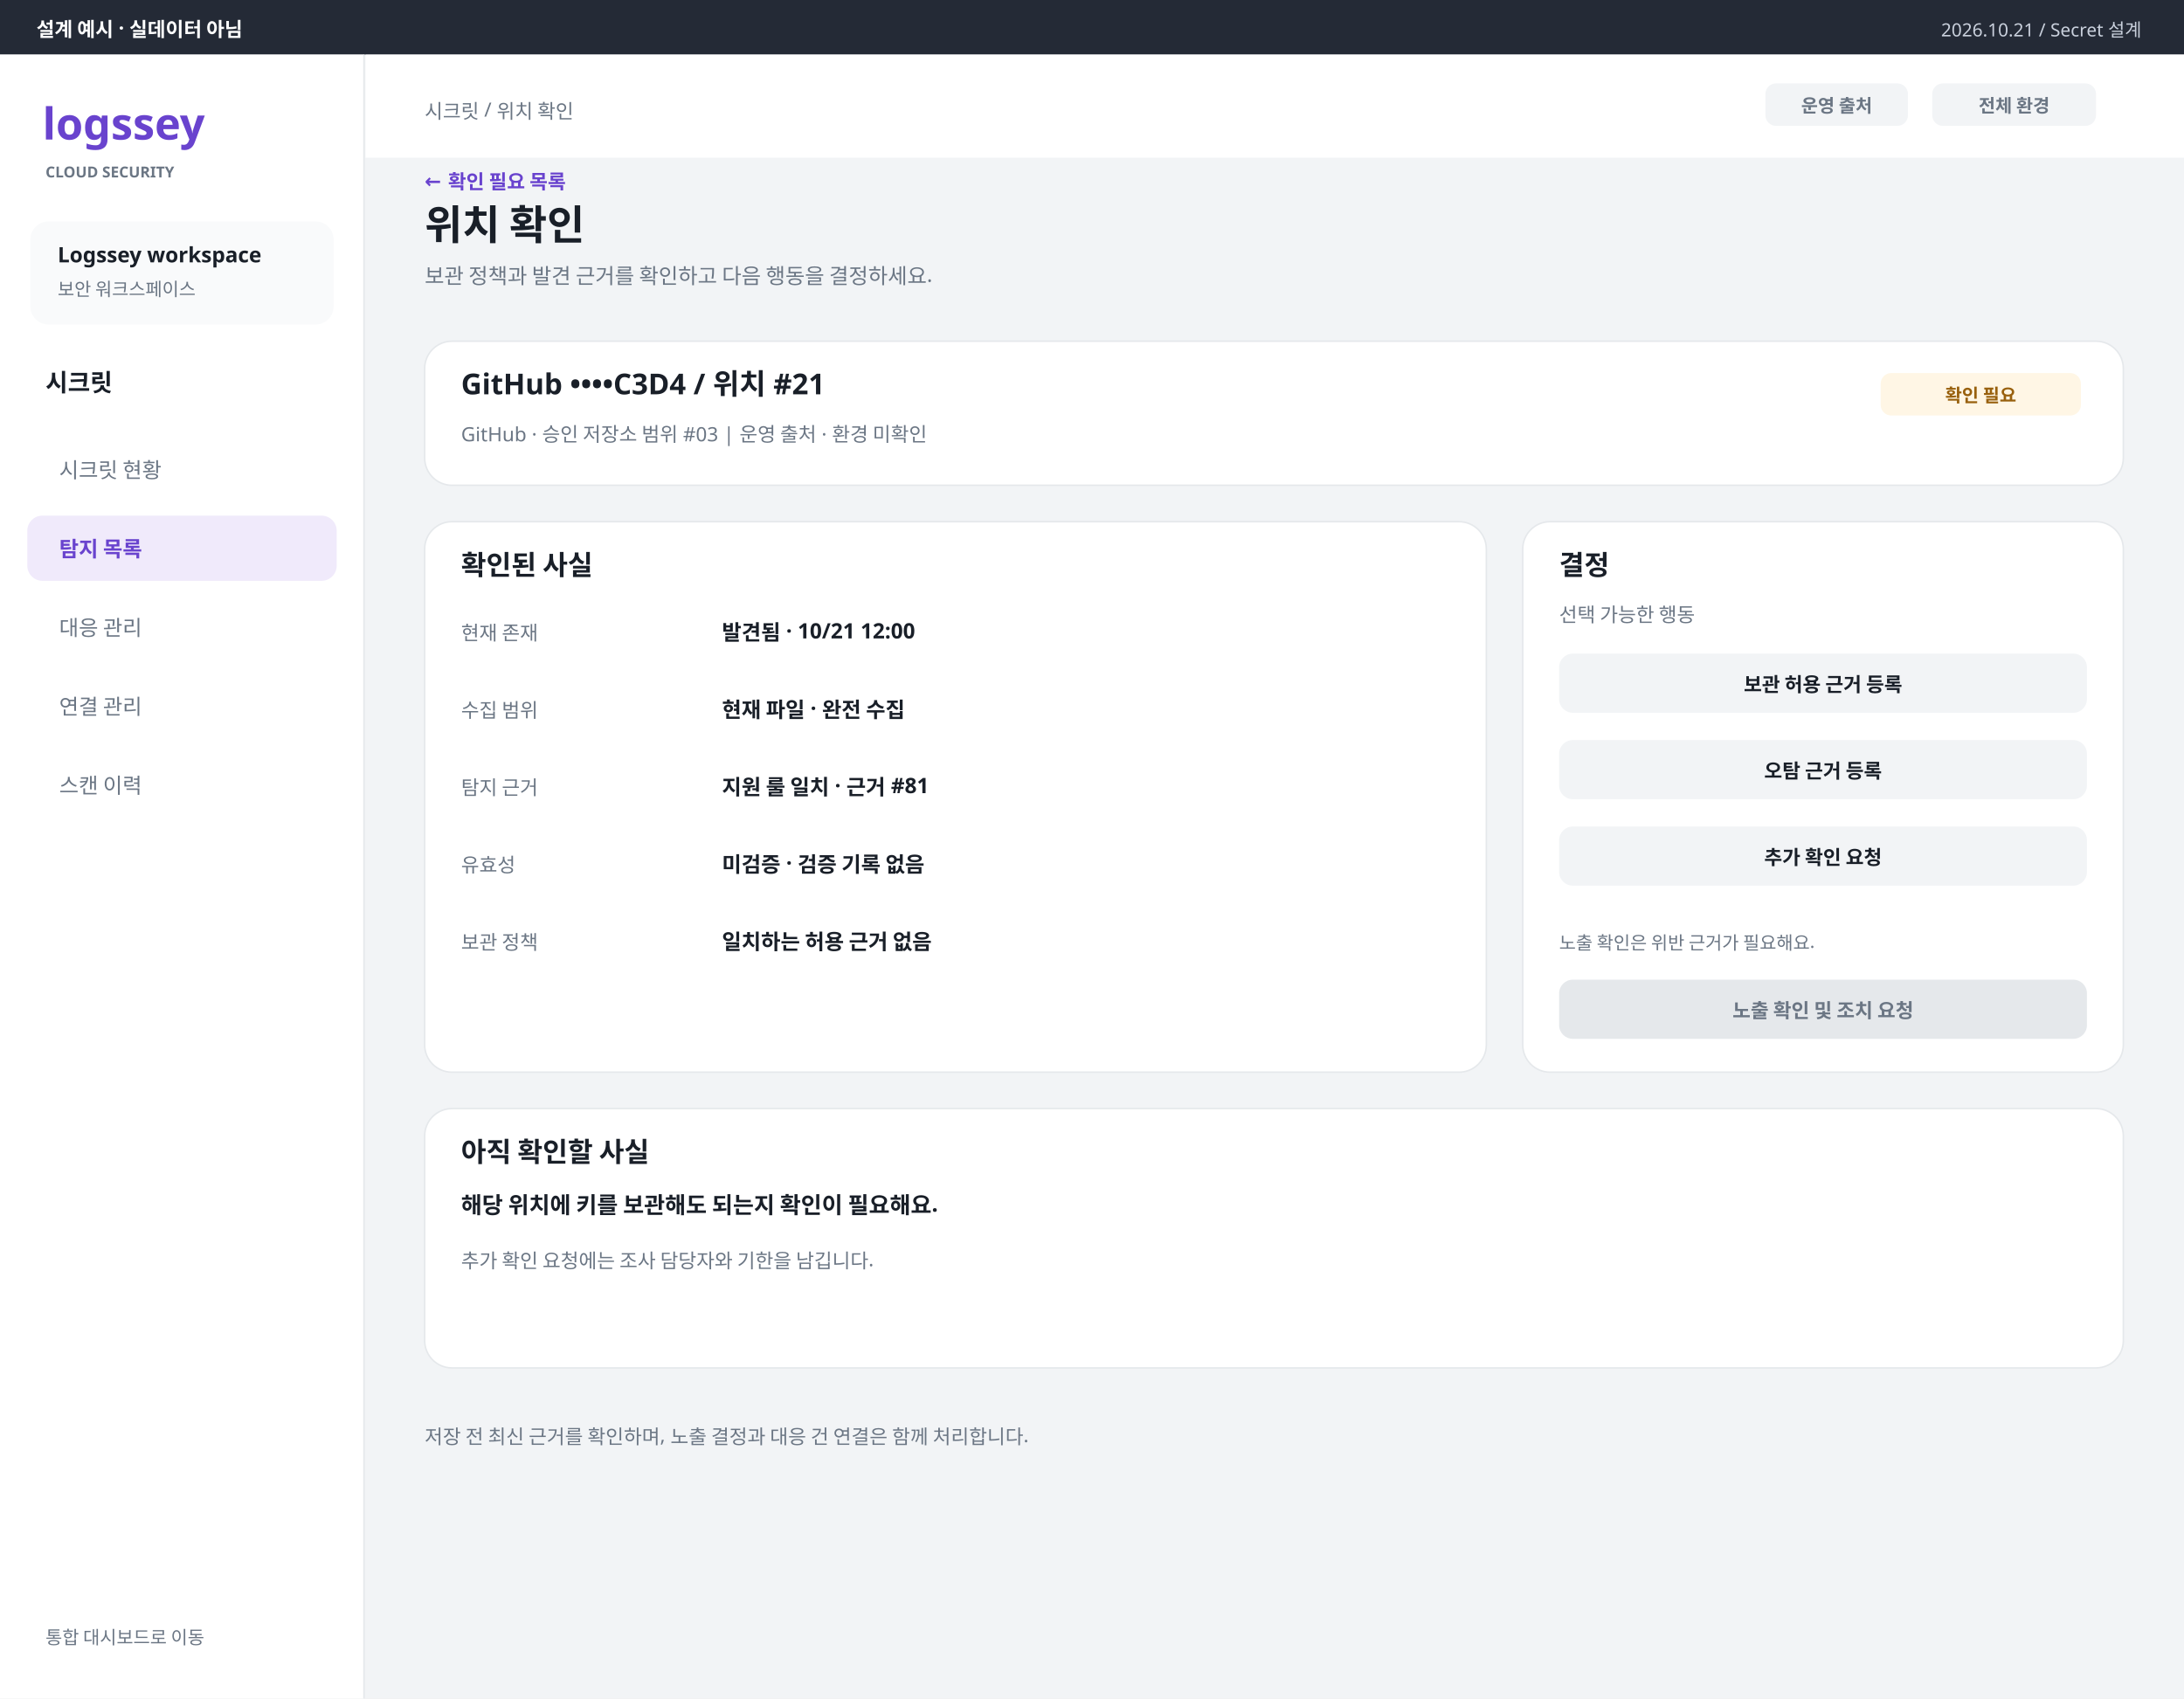
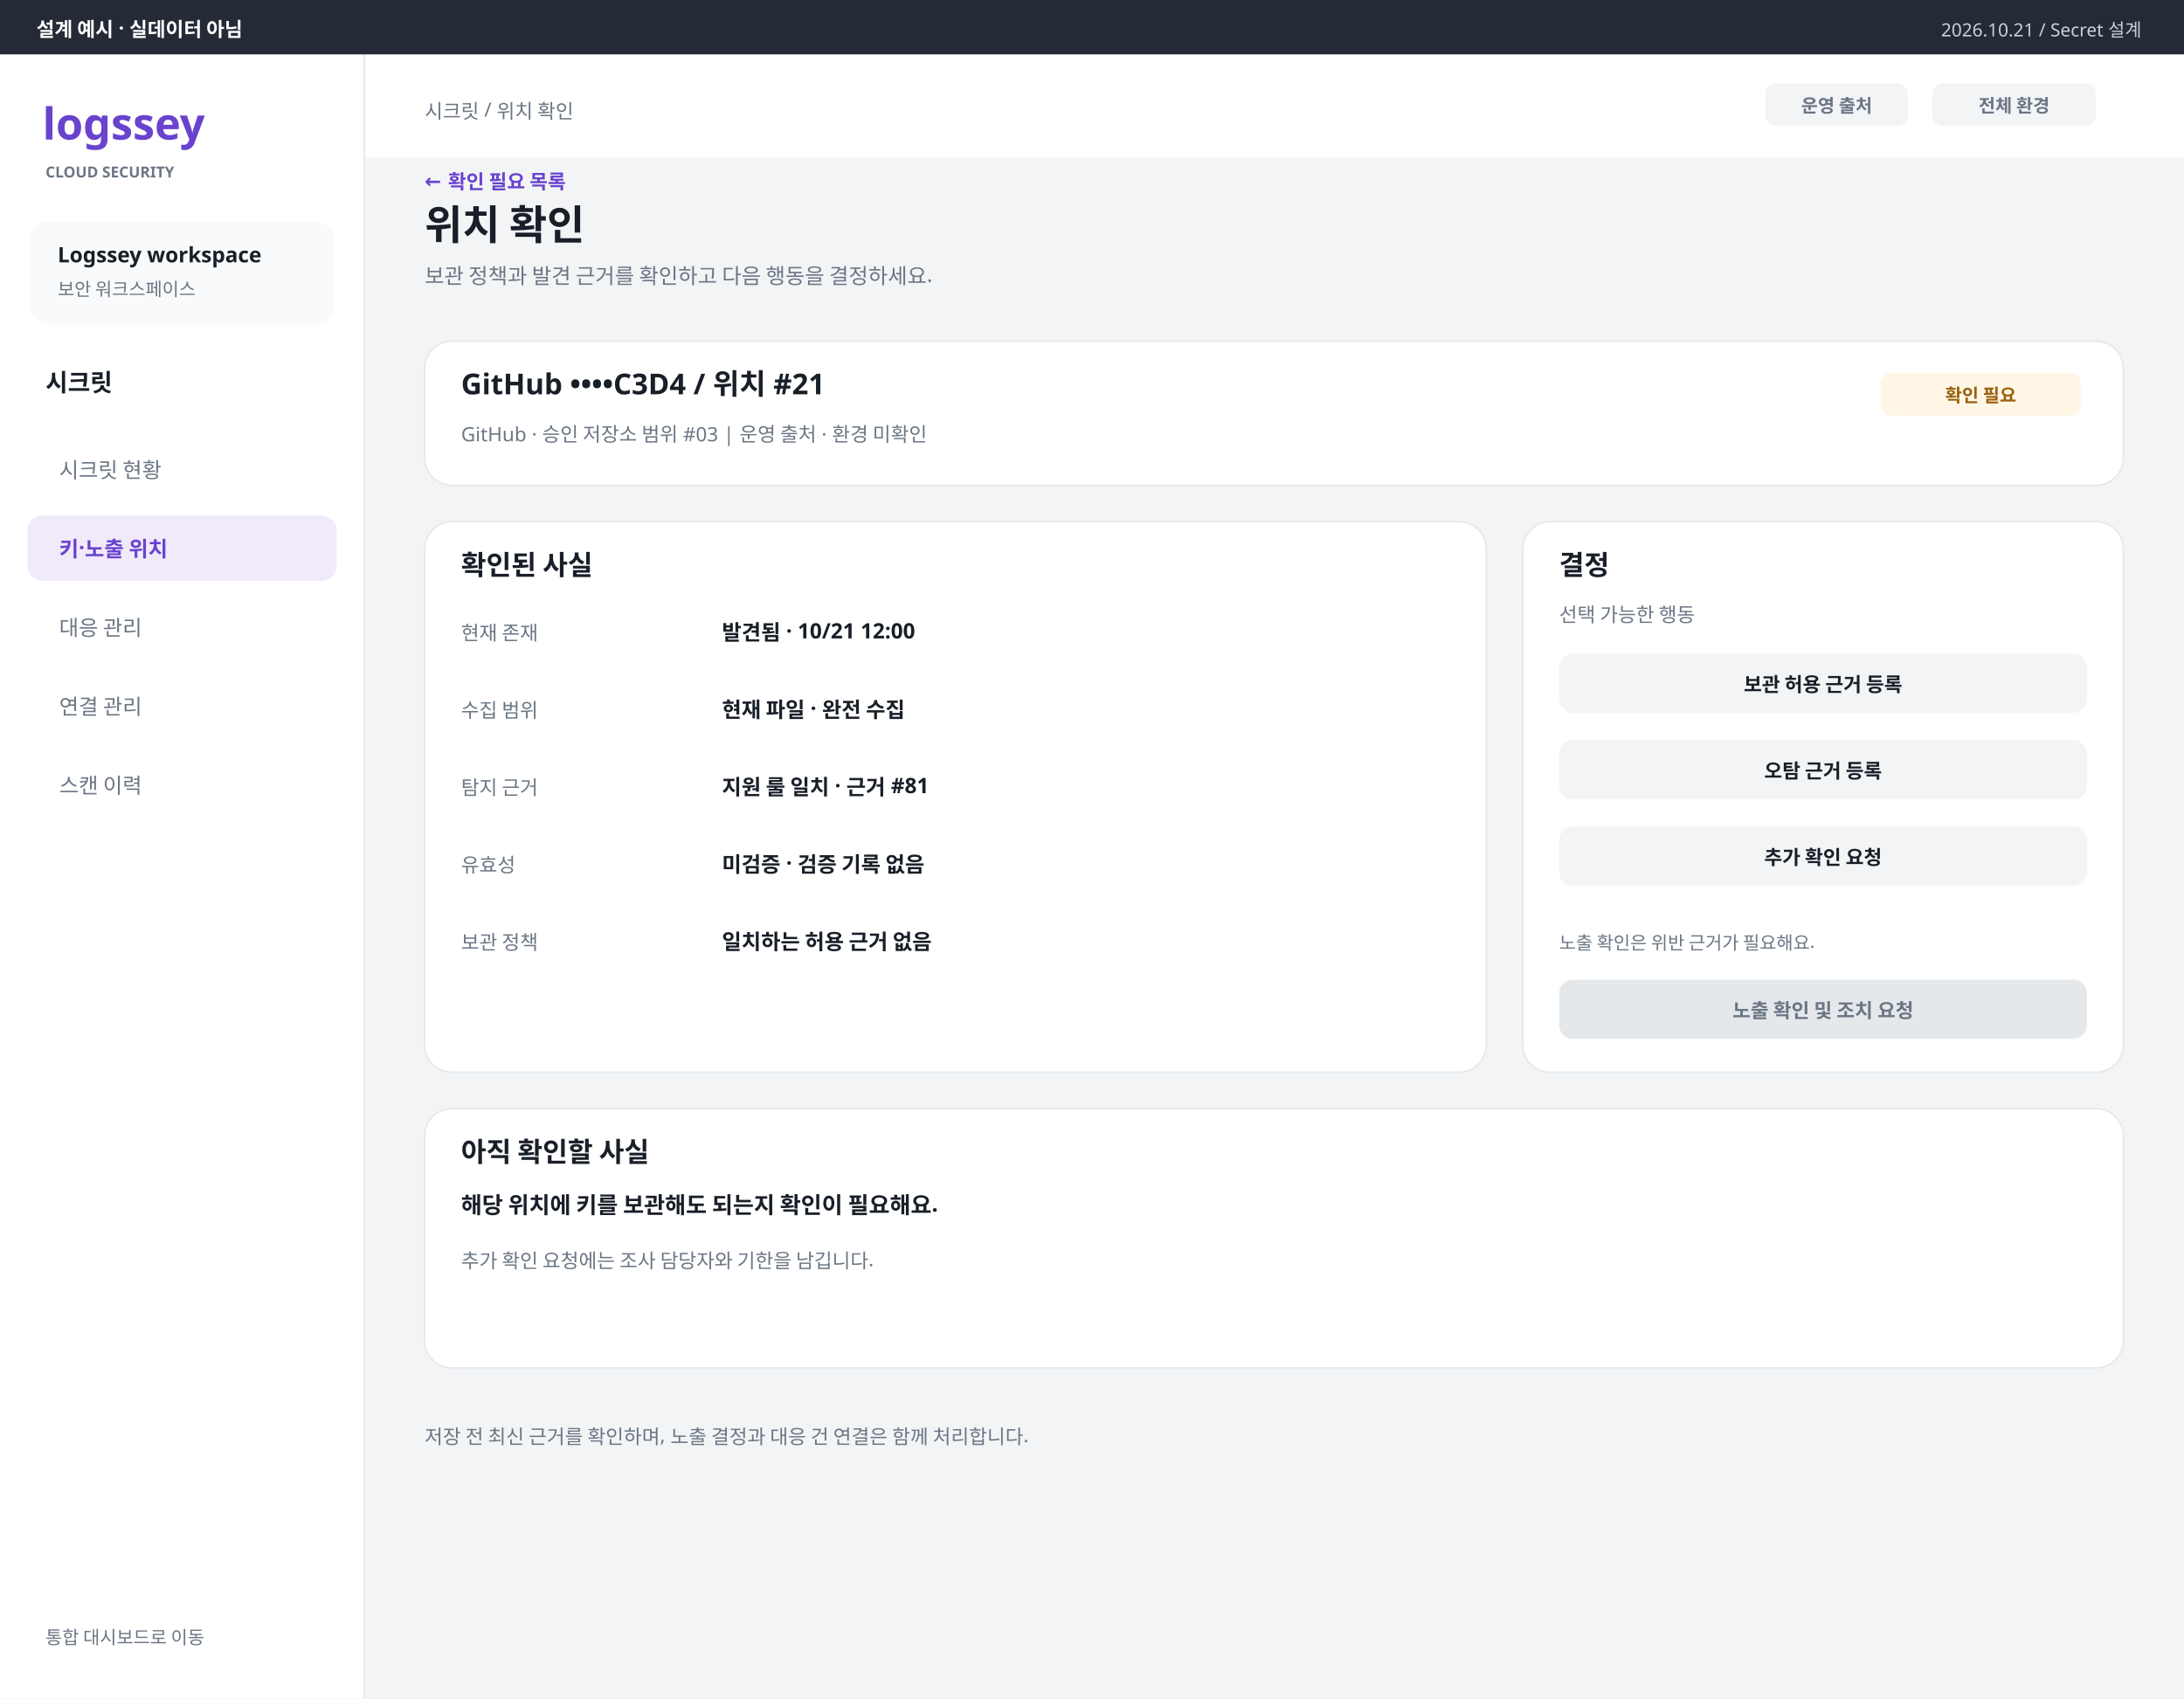
<svg xmlns="http://www.w3.org/2000/svg" width="1440" height="1120" viewBox="0 0 1440 1120" role="img" aria-labelledby="title desc">
  <style>text{font-family:"Malgun Gothic",Pretendard,sans-serif}text{font-variant-numeric:tabular-nums}</style>
  <rect x="0" y="0" width="1440" height="1120" rx="0" fill="#f2f4f6" />
  <rect x="0" y="0" width="1440" height="36" rx="0" fill="#242a36" />
  <text x="24" y="24" fill="#ffffff" font-size="13" font-weight="600" text-anchor="start">설계 예시 · 실데이터 아님</text>
  <text x="1412" y="24" fill="#c9d0dc" font-size="12" font-weight="400" text-anchor="end">2026.10.21  /  Secret 설계</text>
  <rect x="0" y="36" width="240" height="1084" rx="0" fill="white" />
  <line x1="240" y1="36" x2="240" y2="1120" stroke="#e5e8eb" />
  <text x="28" y="92" fill="#6943ce" font-size="29" font-weight="700" text-anchor="start">logssey</text>
  <text x="30" y="117" fill="#6b7684" font-size="10" font-weight="600" text-anchor="start">CLOUD SECURITY</text>
  <rect x="20" y="146" width="200" height="68" rx="12" fill="#f9fafb" />
  <text x="38" y="173" fill="#191f28" font-size="14" font-weight="600" text-anchor="start">Logssey workspace</text>
  <text x="38" y="195" fill="#6b7684" font-size="12" font-weight="400" text-anchor="start">보안 워크스페이스</text>
  <text x="30" y="258" fill="#191f28" font-size="16" font-weight="700" text-anchor="start">시크릿</text>
  <text x="39" y="315" fill="#6b7684" font-size="14" font-weight="400" text-anchor="start">시크릿 현황</text>
  <rect x="18" y="340" width="204" height="43" rx="10" fill="#f0eafb" />
-   <text x="39" y="367" fill="#6943ce" font-size="14" font-weight="600" text-anchor="start">탐지 목록</text>
+   <text x="39" y="367" fill="#6943ce" font-size="14" font-weight="600" text-anchor="start">키·노출 위치</text>
  <text x="39" y="419" fill="#6b7684" font-size="14" font-weight="400" text-anchor="start">대응 관리</text>
  <text x="39" y="471" fill="#6b7684" font-size="14" font-weight="400" text-anchor="start">연결 관리</text>
  <text x="39" y="523" fill="#6b7684" font-size="14" font-weight="400" text-anchor="start">스캔 이력</text>
  <text x="30" y="1084" fill="#6b7684" font-size="12" font-weight="400" text-anchor="start">통합 대시보드로 이동</text>
  <rect x="241" y="36" width="1199" height="68" rx="0" fill="white" />
  <text x="280" y="78" fill="#6b7684" font-size="13" font-weight="400" text-anchor="start">시크릿  /  위치 확인</text>
  <rect x="1164" y="55" width="94" height="28" rx="7" fill="#f2f4f6" />
  <text x="1211.0" y="74" fill="#6b7684" font-size="12" font-weight="600" text-anchor="middle">운영 출처</text>
  <rect x="1274" y="55" width="108" height="28" rx="7" fill="#f2f4f6" />
  <text x="1328.0" y="74" fill="#6b7684" font-size="12" font-weight="600" text-anchor="middle">전체 환경</text>
  <text x="280" y="124" fill="#6943ce" font-size="13" font-weight="600" text-anchor="start">← 확인 필요 목록</text>
  <text x="280" y="158" fill="#191f28" font-size="27" font-weight="700" text-anchor="start">위치 확인</text>
  <text x="280" y="187" fill="#6b7684" font-size="14" font-weight="400" text-anchor="start">보관 정책과 발견 근거를 확인하고 다음 행동을 결정하세요.</text>
  <rect x="280" y="225" width="1120" height="95" rx="18" fill="white" stroke="#e5e8eb" />
  <text x="304" y="260" fill="#191f28" font-size="19" font-weight="700" text-anchor="start">GitHub ••••C3D4  /  위치 #21</text>
  <text x="304" y="291" fill="#6b7684" font-size="13" font-weight="400" text-anchor="start">GitHub · 승인 저장소 범위 #03   |   운영 출처 · 환경 미확인</text>
  <rect x="1240" y="246" width="132" height="28" rx="7" fill="#fff6e5" />
  <text x="1306.0" y="265" fill="#98600d" font-size="12" font-weight="600" text-anchor="middle">확인 필요</text>
  <rect x="280" y="344" width="700" height="363" rx="18" fill="white" stroke="#e5e8eb" />
  <text x="304" y="379" fill="#191f28" font-size="18" font-weight="700" text-anchor="start">확인된 사실</text>
  <text x="304" y="422" fill="#6b7684" font-size="13" font-weight="400" text-anchor="start">현재 존재</text>
  <text x="476" y="422" fill="#191f28" font-size="14" font-weight="600" text-anchor="start">발견됨 · 10/21 12:00</text>
  <text x="304" y="473" fill="#6b7684" font-size="13" font-weight="400" text-anchor="start">수집 범위</text>
  <text x="476" y="473" fill="#191f28" font-size="14" font-weight="600" text-anchor="start">현재 파일 · 완전 수집</text>
  <text x="304" y="524" fill="#6b7684" font-size="13" font-weight="400" text-anchor="start">탐지 근거</text>
  <text x="476" y="524" fill="#191f28" font-size="14" font-weight="600" text-anchor="start">지원 룰 일치 · 근거 #81</text>
  <text x="304" y="575" fill="#6b7684" font-size="13" font-weight="400" text-anchor="start">유효성</text>
  <text x="476" y="575" fill="#191f28" font-size="14" font-weight="600" text-anchor="start">미검증 · 검증 기록 없음</text>
  <text x="304" y="626" fill="#6b7684" font-size="13" font-weight="400" text-anchor="start">보관 정책</text>
  <text x="476" y="626" fill="#191f28" font-size="14" font-weight="600" text-anchor="start">일치하는 허용 근거 없음</text>
  <rect x="1004" y="344" width="396" height="363" rx="18" fill="white" stroke="#e5e8eb" />
  <text x="1028" y="379" fill="#191f28" font-size="18" font-weight="700" text-anchor="start">결정</text>
  <text x="1028" y="410" fill="#6b7684" font-size="13" font-weight="400" text-anchor="start">선택 가능한 행동</text>
  <rect x="1028" y="431" width="348" height="39" rx="9" fill="#f2f4f6" />
  <text x="1202.0" y="456" fill="#191f28" font-size="13" font-weight="600" text-anchor="middle">보관 허용 근거 등록</text>
  <rect x="1028" y="488" width="348" height="39" rx="9" fill="#f2f4f6" />
  <text x="1202.0" y="513" fill="#191f28" font-size="13" font-weight="600" text-anchor="middle">오탐 근거 등록</text>
  <rect x="1028" y="545" width="348" height="39" rx="9" fill="#f2f4f6" />
  <text x="1202.0" y="570" fill="#191f28" font-size="13" font-weight="600" text-anchor="middle">추가 확인 요청</text>
  <text x="1028" y="626" fill="#6b7684" font-size="12" font-weight="400" text-anchor="start">노출 확인은 위반 근거가 필요해요.</text>
  <rect x="1028" y="646" width="348" height="39" rx="9" fill="#e5e8eb" />
  <text x="1202" y="671" fill="#6b7684" font-size="13" font-weight="600" text-anchor="middle">노출 확인 및 조치 요청</text>
  <rect x="280" y="731" width="1120" height="171" rx="18" fill="white" stroke="#e5e8eb" />
  <text x="304" y="766" fill="#191f28" font-size="18" font-weight="700" text-anchor="start">아직 확인할 사실</text>
  <text x="304" y="800" fill="#191f28" font-size="15" font-weight="600" text-anchor="start">해당 위치에 키를 보관해도 되는지 확인이 필요해요.</text>
  <text x="304" y="836" fill="#6b7684" font-size="13" font-weight="400" text-anchor="start">추가 확인 요청에는 조사 담당자와 기한을 남깁니다.</text>
  <text x="280" y="952" fill="#6b7684" font-size="13" font-weight="400" text-anchor="start">저장 전 최신 근거를 확인하며, 노출 결정과 대응 건 연결은 함께 처리합니다.</text>
</svg>
